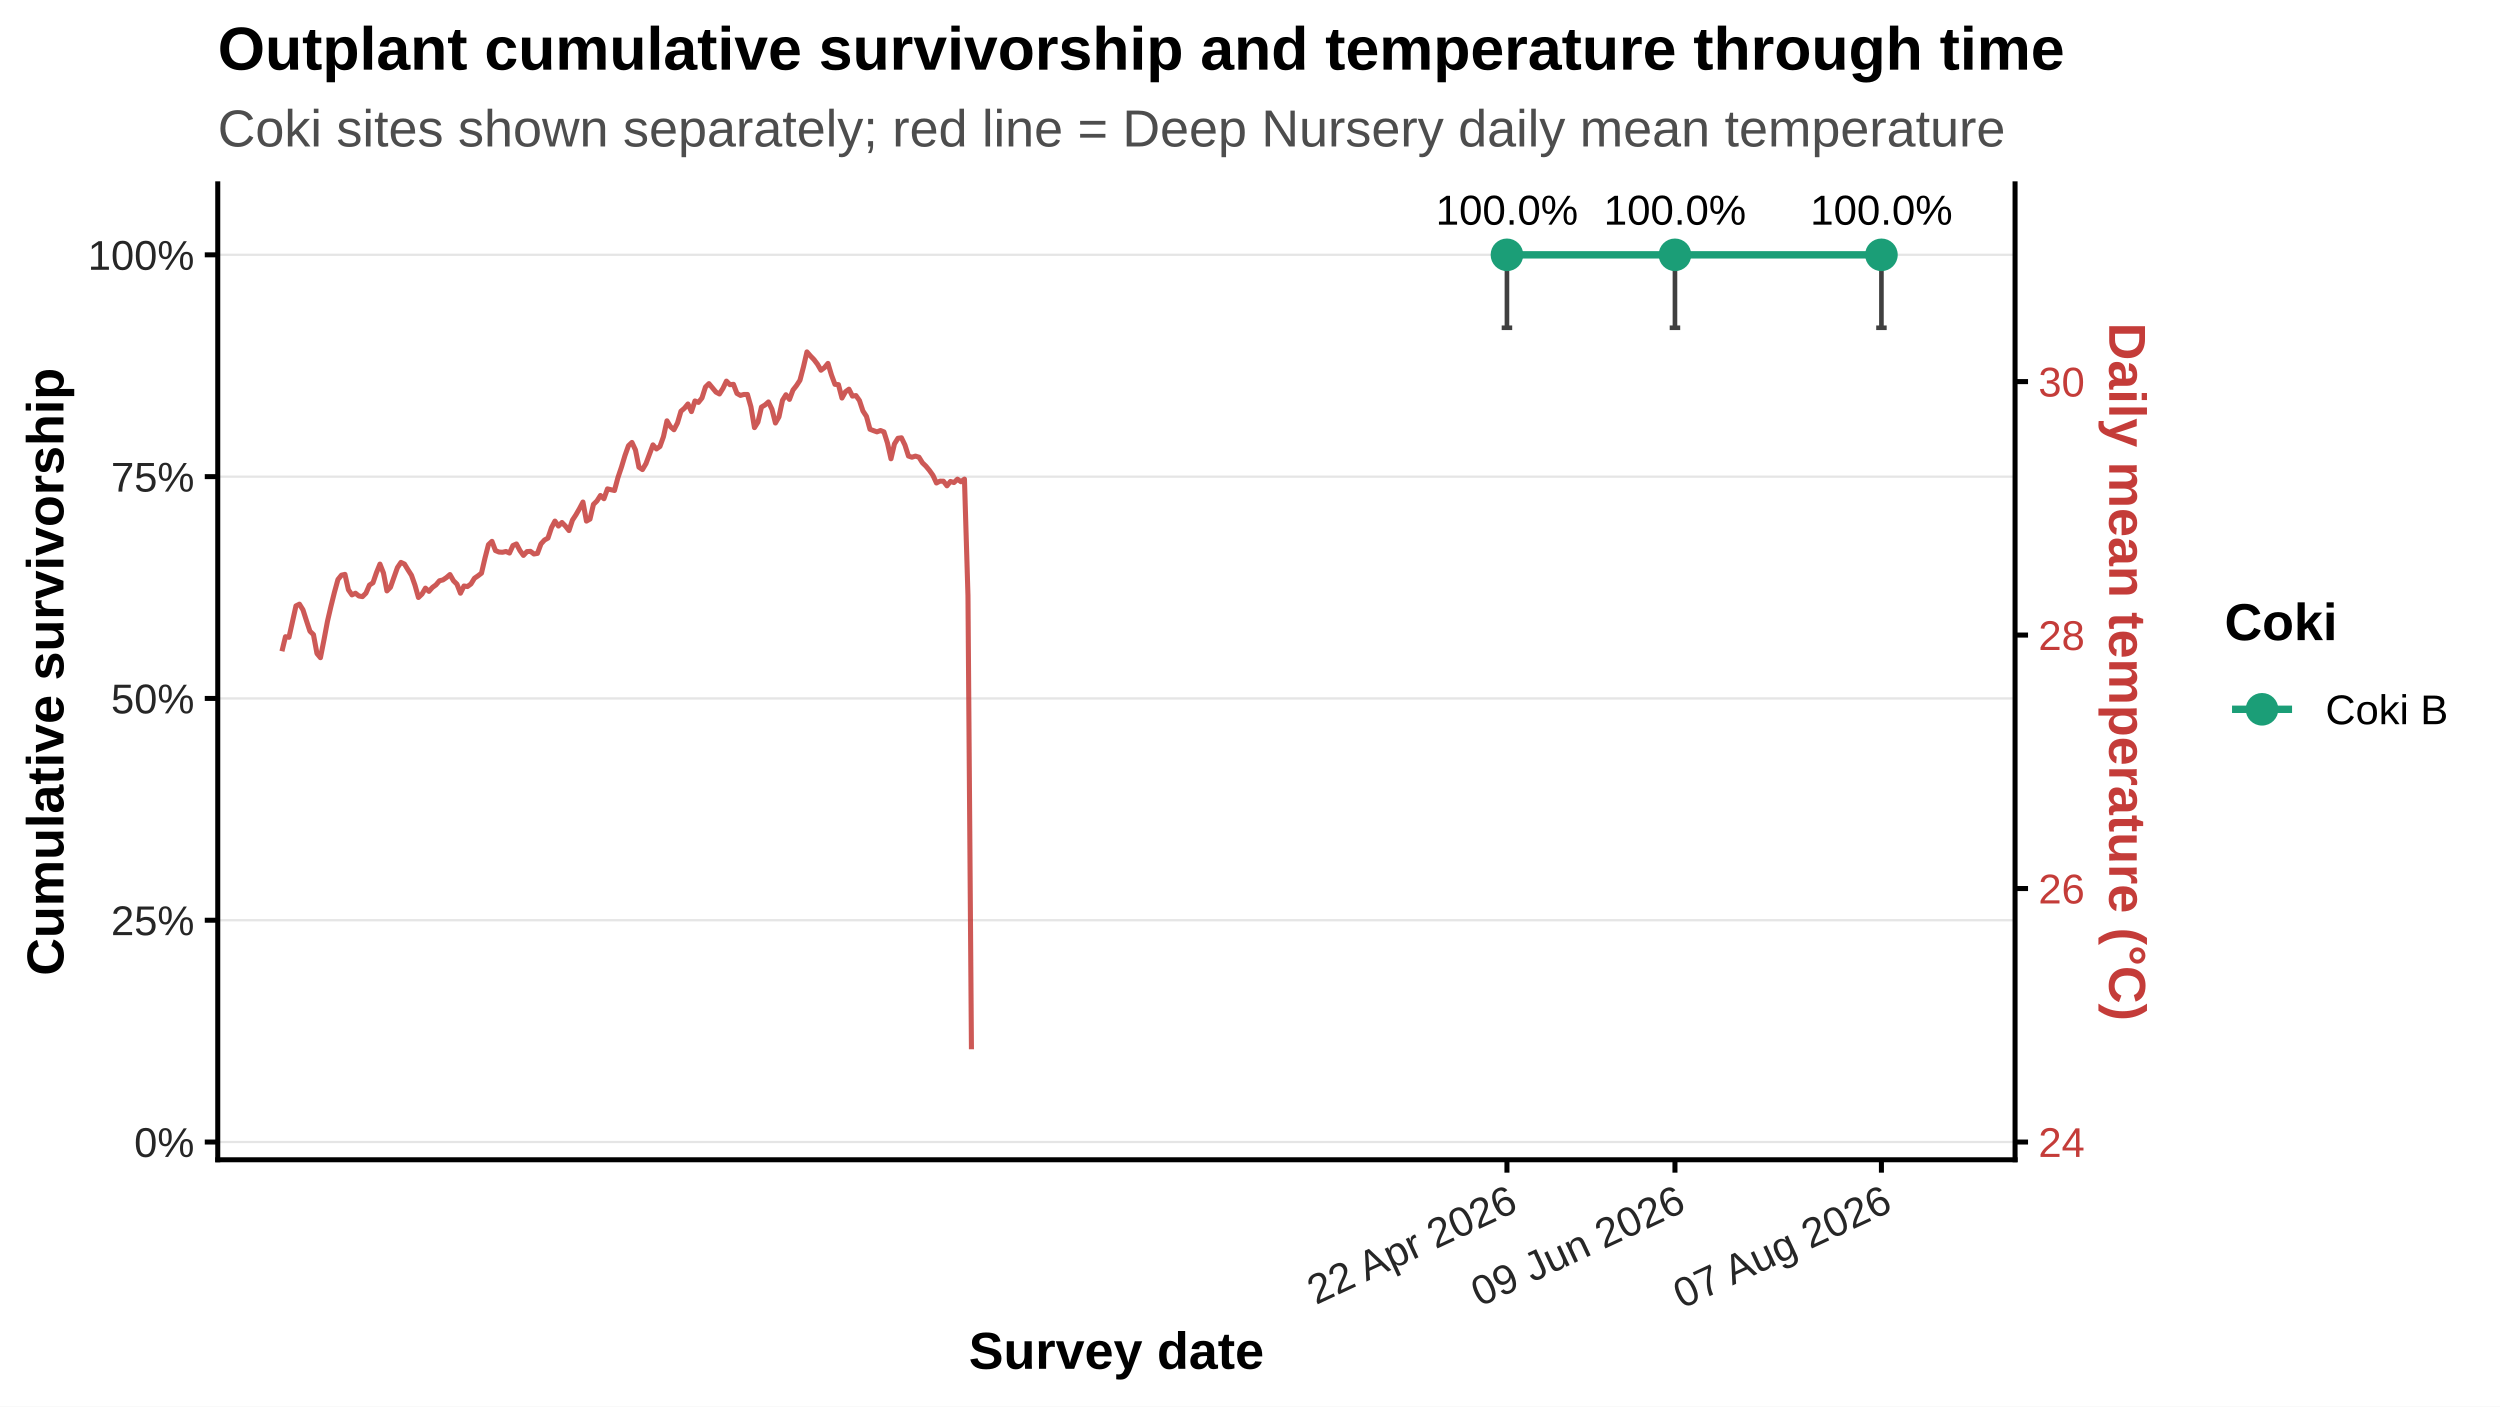
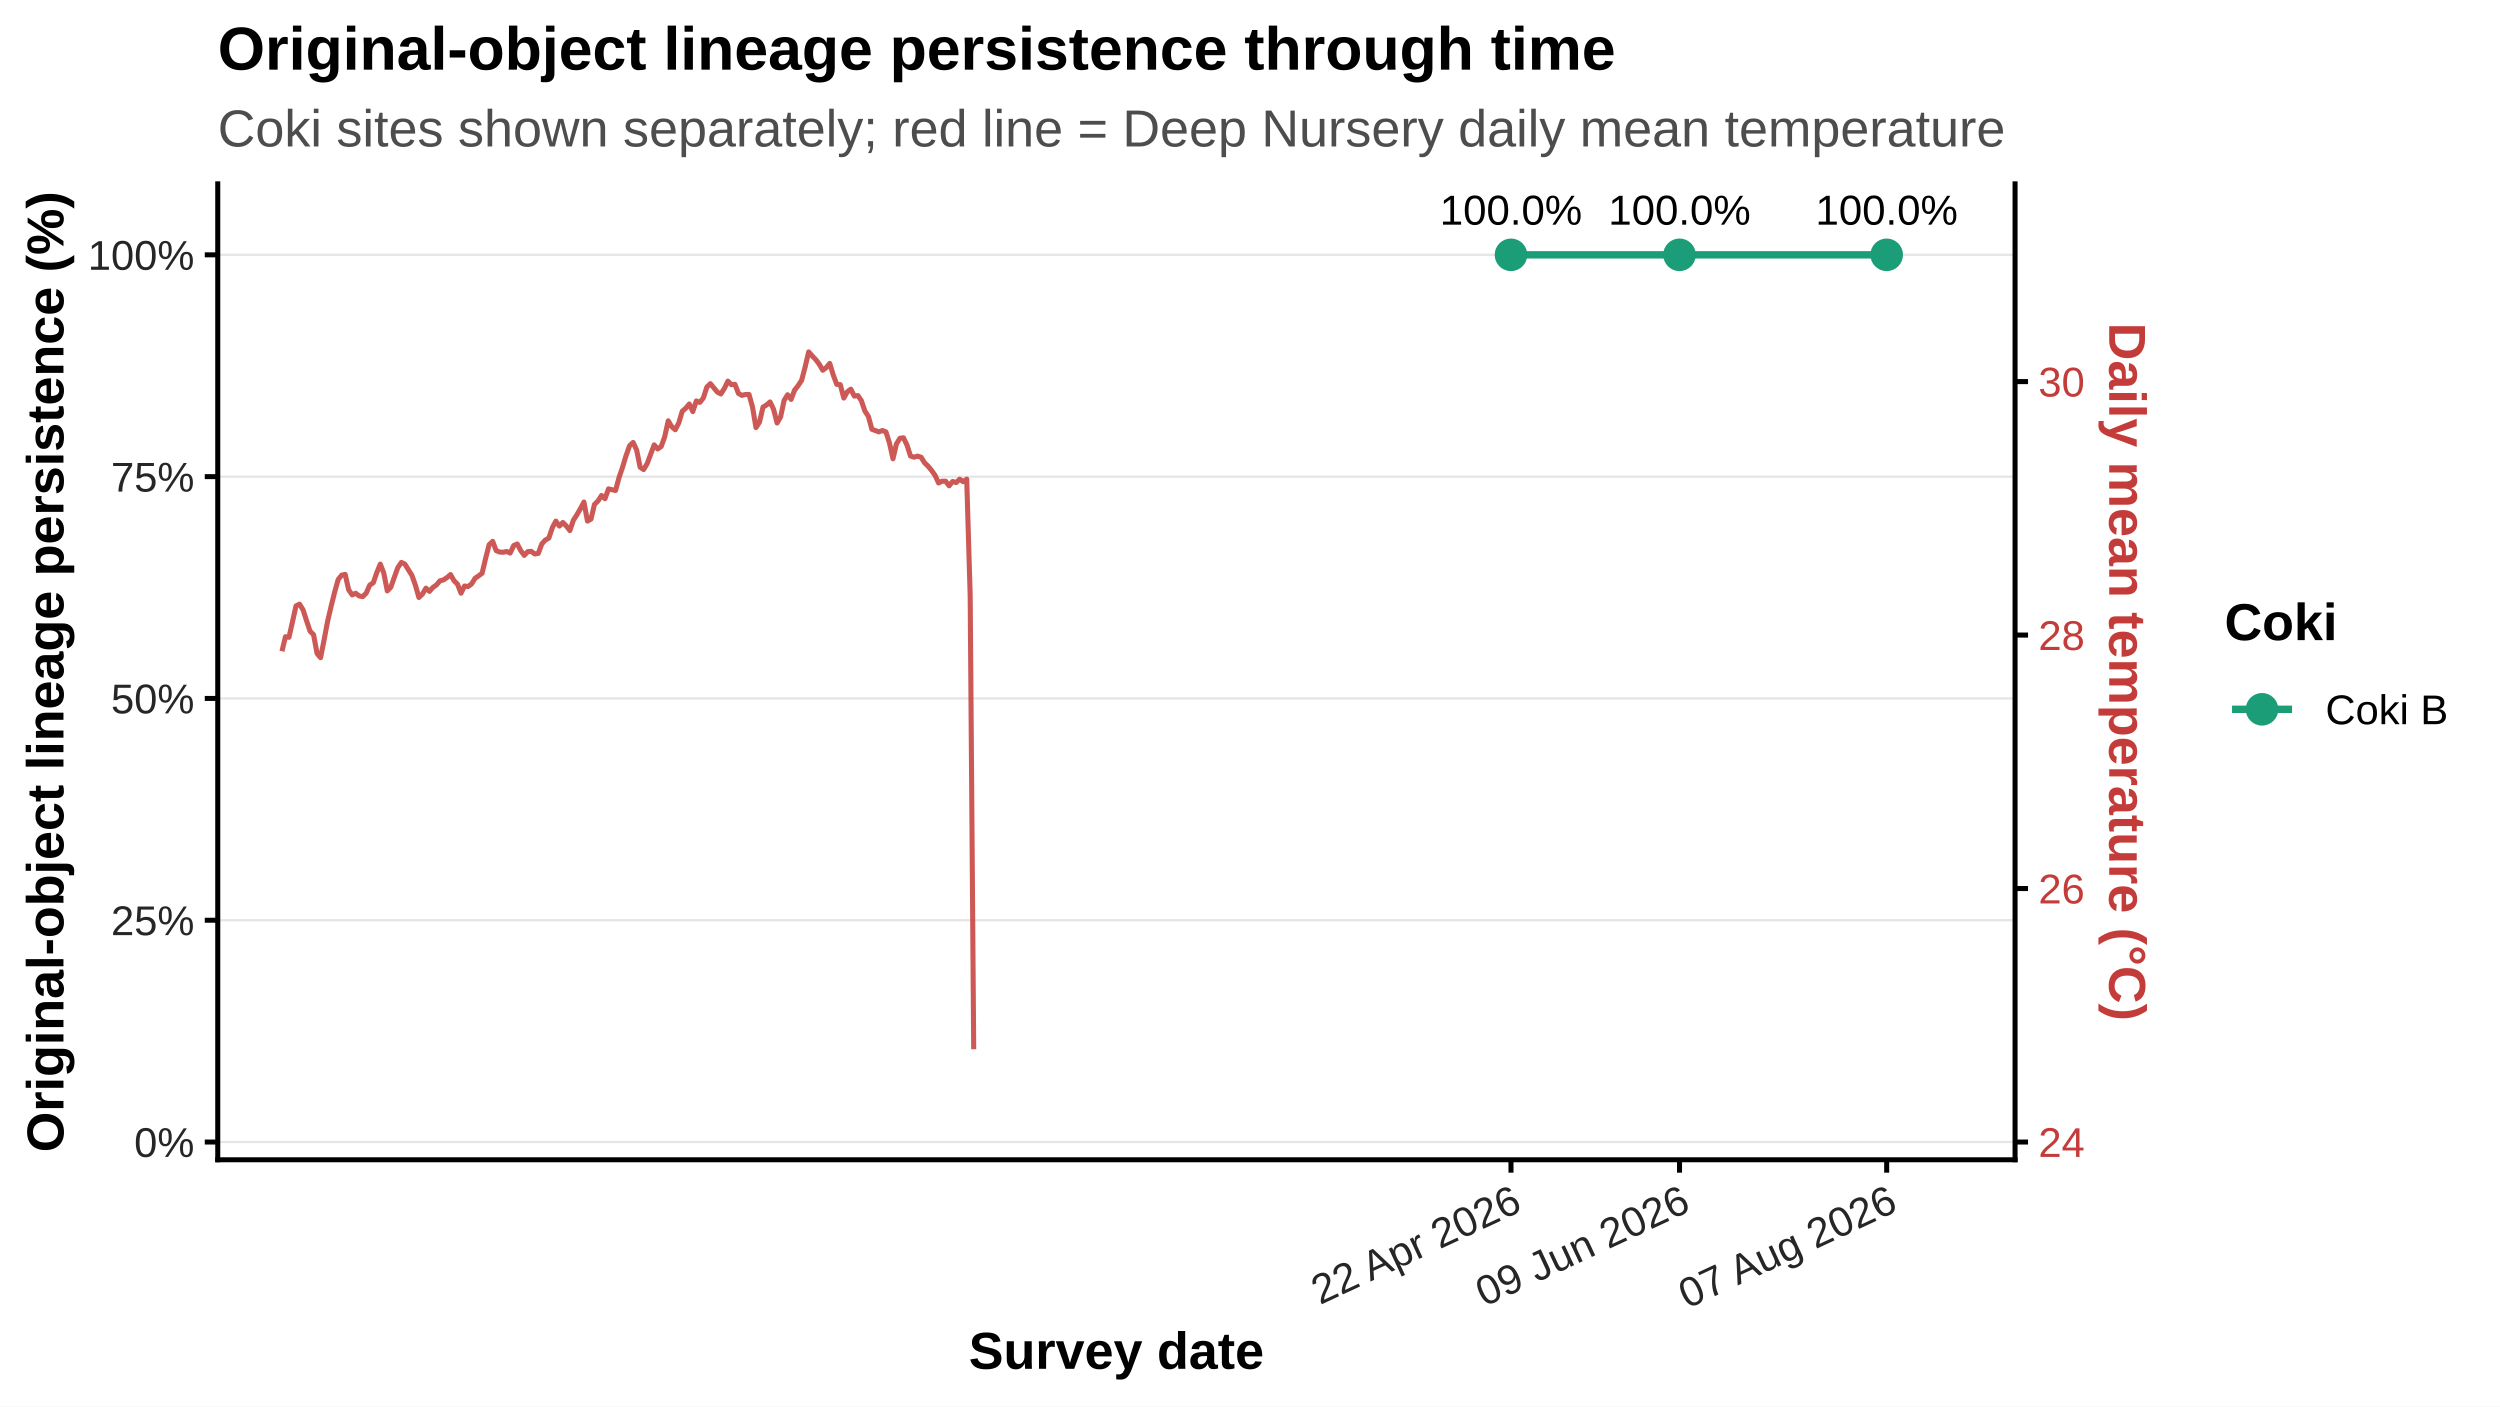
<svg xmlns="http://www.w3.org/2000/svg" class="svglite" width="576.00pt" height="324.00pt" viewBox="0 0 576.00 324.00">
  <defs>
    <style type="text/css">
    .svglite line, .svglite polyline, .svglite polygon, .svglite path, .svglite rect, .svglite circle {
      fill: none;
      stroke: #000000;
      stroke-linecap: round;
      stroke-linejoin: round;
      stroke-miterlimit: 10.00;
    }
    .svglite text {
      white-space: pre;
    }
  </style>
  </defs>
  <rect width="100%" height="100%" style="stroke: none; fill: #FFFFFF;" />
  <defs>
    <clipPath id="cpMC4wMHw1NzYuMDB8MC4wMHwzMjQuMDA=">
      <rect x="0.00" y="0.00" width="576.00" height="324.00" />
    </clipPath>
  </defs>
  <g clip-path="url(#cpMC4wMHw1NzYuMDB8MC4wMHwzMjQuMDA=)">
    <rect x="-0" y="0.00" width="576.00" height="324.00" style="stroke-width: 1.16; stroke: #FFFFFF; fill: #FFFFFF;" />
  </g>
  <defs>
    <clipPath id="cpNTAuMTd8NDY0LjI3fDQyLjM2fDI2Ny4yMQ==">
      <rect x="50.17" y="42.36" width="414.10" height="224.84" />
    </clipPath>
  </defs>
  <g clip-path="url(#cpNTAuMTd8NDY0LjI3fDQyLjM2fDI2Ny4yMQ==)">
    <rect x="50.17" y="42.36" width="414.10" height="224.84" style="stroke-width: 1.16; stroke: none; fill: #FFFFFF;" />
    <polyline points="50.17,263.12 464.27,263.12 " style="stroke-width: 0.53; stroke: #E5E5E5; stroke-linecap: butt;" />
    <polyline points="50.17,212.02 464.27,212.02 " style="stroke-width: 0.53; stroke: #E5E5E5; stroke-linecap: butt;" />
    <polyline points="50.17,160.92 464.27,160.92 " style="stroke-width: 0.53; stroke: #E5E5E5; stroke-linecap: butt;" />
    <polyline points="50.17,109.82 464.27,109.82 " style="stroke-width: 0.53; stroke: #E5E5E5; stroke-linecap: butt;" />
    <polyline points="50.17,58.71 464.27,58.71 " style="stroke-width: 0.53; stroke: #E5E5E5; stroke-linecap: butt;" />
-     <polyline points="64.96,150.05 65.77,146.70 66.58,146.83 67.38,143.25 68.19,139.60 68.99,139.20 69.80,140.50 70.61,143.02 71.41,145.43 72.22,146.21 73.03,150.57 73.83,151.53 74.64,147.44 75.45,143.15 76.25,139.69 77.06,136.44 77.86,133.53 78.67,132.52 79.48,132.34 80.28,135.89 81.09,137.06 81.90,136.68 82.70,137.32 83.51,137.46 84.32,136.65 85.12,134.80 85.93,134.27 86.74,131.93 87.54,129.97 88.35,132.02 89.15,136.14 89.96,135.31 90.77,133.01 91.57,130.77 92.38,129.58 93.19,129.96 93.99,131.27 94.80,132.54 95.61,134.83 96.41,137.66 97.22,136.88 98.02,135.51 98.83,136.25 99.64,135.34 100.44,134.76 101.25,133.81 102.06,133.61 102.86,133.07 103.67,132.38 104.48,133.80 105.28,134.59 106.09,136.67 106.90,135.02 107.70,135.14 108.51,134.54 109.31,133.23 110.12,132.68 110.93,132.06 111.73,128.63 112.54,125.49 113.35,124.73 114.15,126.85 114.96,127.19 115.77,127.24 116.57,127.06 117.38,127.42 118.18,125.69 118.99,125.33 119.80,126.86 120.60,127.96 121.41,127.09 122.22,127.03 123.02,127.64 123.83,127.50 124.64,125.32 125.44,124.43 126.25,123.98 127.06,121.57 127.86,120.06 128.67,121.20 129.47,120.38 130.28,121.22 131.09,122.24 131.89,119.84 132.70,118.60 133.51,117.19 134.31,115.67 135.12,120.06 135.93,119.60 136.73,116.21 137.54,115.42 138.34,114.16 139.15,114.90 139.96,112.64 140.76,112.83 141.57,113.01 142.38,110.01 143.18,107.64 143.99,104.96 144.80,102.69 145.60,101.94 146.41,103.67 147.21,107.64 148.02,108.19 148.83,106.82 149.63,104.67 150.44,102.50 151.25,103.44 152.05,102.87 152.86,100.62 153.67,96.96 154.47,98.31 155.28,99.01 156.09,97.45 156.89,94.75 157.70,94.05 158.50,93.08 159.31,94.83 160.12,92.38 160.92,92.71 161.73,91.70 162.54,89.17 163.34,88.39 164.15,89.36 164.96,90.34 165.76,90.77 166.57,89.48 167.37,87.81 168.18,88.63 168.99,88.55 169.79,90.64 170.60,91.10 171.41,90.88 172.21,90.88 173.02,93.74 173.83,98.52 174.63,97.25 175.44,93.79 176.25,93.31 177.05,92.61 177.86,94.30 178.66,97.46 179.47,96.05 180.28,92.25 181.08,90.95 181.89,92.02 182.70,89.87 183.50,88.85 184.31,87.61 185.12,84.52 185.92,81.08 186.73,82.01 187.53,82.84 188.34,83.90 189.15,85.30 189.95,84.71 190.76,83.73 191.57,86.40 192.37,88.55 193.18,88.62 193.99,91.71 194.79,90.27 195.60,89.67 196.40,91.26 197.21,91.14 198.02,92.29 198.82,94.69 199.63,95.93 200.44,98.90 201.24,99.21 202.05,99.50 202.86,99.19 203.66,99.51 204.47,102.07 205.28,105.70 206.08,102.28 206.89,100.98 207.69,100.87 208.50,102.54 209.31,105.07 210.11,105.34 210.92,105.09 211.73,105.34 212.53,106.63 213.34,107.41 214.15,108.39 214.95,109.52 215.76,111.28 216.56,110.86 217.37,110.87 218.18,111.93 218.98,110.93 219.79,111.18 220.60,110.40 221.40,110.99 222.21,110.39 223.02,137.26 223.82,241.75 " style="stroke-width: 1.17; stroke: #C43C39; stroke-opacity: 0.85; stroke-linecap: butt;" />
-     <polyline points="345.99,58.71 348.41,58.71 " style="stroke-width: 1.07; stroke: #404040; stroke-linecap: butt;" />
-     <polyline points="347.20,58.71 347.20,75.52 " style="stroke-width: 1.07; stroke: #404040; stroke-linecap: butt;" />
-     <polyline points="345.99,75.52 348.41,75.52 " style="stroke-width: 1.07; stroke: #404040; stroke-linecap: butt;" />
-     <polyline points="384.70,58.71 387.12,58.71 " style="stroke-width: 1.07; stroke: #404040; stroke-linecap: butt;" />
-     <polyline points="385.91,58.71 385.91,75.52 " style="stroke-width: 1.07; stroke: #404040; stroke-linecap: butt;" />
-     <polyline points="384.70,75.52 387.12,75.52 " style="stroke-width: 1.07; stroke: #404040; stroke-linecap: butt;" />
-     <polyline points="432.28,58.71 434.69,58.71 " style="stroke-width: 1.07; stroke: #404040; stroke-linecap: butt;" />
-     <polyline points="433.48,58.71 433.48,75.52 " style="stroke-width: 1.07; stroke: #404040; stroke-linecap: butt;" />
-     <polyline points="432.28,75.52 434.69,75.52 " style="stroke-width: 1.07; stroke: #404040; stroke-linecap: butt;" />
-     <polyline points="347.20,58.71 385.91,58.71 433.48,58.71 " style="stroke-width: 1.71; stroke: #1B9E77; stroke-linecap: butt;" />
-     <circle cx="347.20" cy="58.71" r="3.37" style="stroke-width: 0.77; stroke: #1B9E77; fill: #1B9E77;" />
-     <circle cx="385.91" cy="58.71" r="3.37" style="stroke-width: 0.77; stroke: #1B9E77; fill: #1B9E77;" />
-     <circle cx="433.48" cy="58.71" r="3.37" style="stroke-width: 0.77; stroke: #1B9E77; fill: #1B9E77;" />
-     <text x="347.20" y="51.77" text-anchor="middle" style="font-size: 9.67px; font-family: &quot;Arial&quot;;" textLength="32.80px" lengthAdjust="spacingAndGlyphs">100.0%</text>
-     <text x="385.91" y="51.77" text-anchor="middle" style="font-size: 9.67px; font-family: &quot;Arial&quot;;" textLength="32.80px" lengthAdjust="spacingAndGlyphs">100.0%</text>
-     <text x="433.48" y="51.77" text-anchor="middle" style="font-size: 9.67px; font-family: &quot;Arial&quot;;" textLength="32.80px" lengthAdjust="spacingAndGlyphs">100.0%</text>
+     <polyline points="64.96,150.05 65.77,146.70 66.58,146.83 67.39,143.25 68.20,139.60 69.01,139.20 69.82,140.50 70.63,143.02 71.44,145.43 72.24,146.21 73.05,150.57 73.86,151.53 74.67,147.44 75.48,143.15 76.29,139.69 77.10,136.44 77.91,133.53 78.72,132.52 79.53,132.34 80.33,135.89 81.14,137.06 81.95,136.68 82.76,137.32 83.57,137.46 84.38,136.65 85.19,134.80 86.00,134.27 86.81,131.93 87.62,129.97 88.42,132.02 89.23,136.14 90.04,135.31 90.85,133.01 91.66,130.77 92.47,129.58 93.28,129.96 94.09,131.27 94.90,132.54 95.71,134.83 96.52,137.66 97.32,136.88 98.13,135.51 98.94,136.25 99.75,135.34 100.56,134.76 101.37,133.81 102.18,133.61 102.99,133.07 103.80,132.38 104.61,133.80 105.41,134.59 106.22,136.67 107.03,135.02 107.84,135.14 108.65,134.54 109.46,133.23 110.27,132.68 111.08,132.06 111.89,128.63 112.70,125.49 113.51,124.73 114.31,126.85 115.12,127.19 115.93,127.24 116.74,127.06 117.55,127.42 118.36,125.69 119.17,125.33 119.98,126.86 120.79,127.96 121.60,127.09 122.40,127.03 123.21,127.64 124.02,127.50 124.83,125.32 125.64,124.43 126.45,123.98 127.26,121.57 128.07,120.06 128.88,121.20 129.69,120.38 130.50,121.22 131.30,122.24 132.11,119.84 132.92,118.60 133.73,117.19 134.54,115.67 135.35,120.06 136.16,119.60 136.97,116.21 137.78,115.42 138.59,114.16 139.39,114.90 140.20,112.64 141.01,112.83 141.82,113.01 142.63,110.01 143.44,107.64 144.25,104.96 145.06,102.69 145.87,101.94 146.68,103.67 147.48,107.64 148.29,108.19 149.10,106.82 149.91,104.67 150.72,102.50 151.53,103.44 152.34,102.87 153.15,100.62 153.96,96.96 154.77,98.31 155.58,99.01 156.38,97.45 157.19,94.75 158.00,94.05 158.81,93.08 159.62,94.83 160.43,92.38 161.24,92.71 162.05,91.70 162.86,89.17 163.67,88.39 164.47,89.36 165.28,90.34 166.09,90.77 166.90,89.48 167.71,87.81 168.52,88.63 169.33,88.55 170.14,90.64 170.95,91.10 171.76,90.88 172.57,90.88 173.37,93.74 174.18,98.52 174.99,97.25 175.80,93.79 176.61,93.31 177.42,92.61 178.23,94.30 179.04,97.46 179.85,96.05 180.66,92.25 181.46,90.95 182.27,92.02 183.08,89.87 183.89,88.85 184.70,87.61 185.51,84.52 186.32,81.08 187.13,82.01 187.94,82.84 188.75,83.90 189.56,85.30 190.36,84.71 191.17,83.73 191.98,86.40 192.79,88.55 193.60,88.62 194.41,91.71 195.22,90.27 196.03,89.67 196.84,91.26 197.65,91.14 198.45,92.29 199.26,94.69 200.07,95.93 200.88,98.90 201.69,99.21 202.50,99.50 203.31,99.19 204.12,99.51 204.93,102.07 205.74,105.70 206.54,102.28 207.35,100.98 208.16,100.87 208.97,102.54 209.78,105.07 210.59,105.34 211.40,105.09 212.21,105.34 213.02,106.63 213.83,107.41 214.64,108.39 215.44,109.52 216.25,111.28 217.06,110.86 217.87,110.87 218.68,111.93 219.49,110.93 220.30,111.18 221.11,110.40 221.92,110.99 222.73,110.39 223.53,137.26 224.34,241.75 " style="stroke-width: 1.17; stroke: #C43C39; stroke-opacity: 0.85; stroke-linecap: butt;" />
+     <polyline points="348.13,58.71 386.96,58.71 434.69,58.71 " style="stroke-width: 1.71; stroke: #1B9E77; stroke-linecap: butt;" />
+     <circle cx="348.13" cy="58.71" r="3.37" style="stroke-width: 0.77; stroke: #1B9E77; fill: #1B9E77;" />
+     <circle cx="386.96" cy="58.71" r="3.37" style="stroke-width: 0.77; stroke: #1B9E77; fill: #1B9E77;" />
+     <circle cx="434.69" cy="58.71" r="3.37" style="stroke-width: 0.77; stroke: #1B9E77; fill: #1B9E77;" />
+     <text x="348.13" y="51.77" text-anchor="middle" style="font-size: 9.67px; font-family: &quot;Arial&quot;;" textLength="32.80px" lengthAdjust="spacingAndGlyphs">100.0%</text>
+     <text x="386.96" y="51.77" text-anchor="middle" style="font-size: 9.67px; font-family: &quot;Arial&quot;;" textLength="32.80px" lengthAdjust="spacingAndGlyphs">100.0%</text>
+     <text x="434.69" y="51.77" text-anchor="middle" style="font-size: 9.67px; font-family: &quot;Arial&quot;;" textLength="32.80px" lengthAdjust="spacingAndGlyphs">100.0%</text>
  </g>
  <g clip-path="url(#cpMC4wMHw1NzYuMDB8MC4wMHwzMjQuMDA=)">
    <polyline points="50.17,267.21 50.17,42.36 " style="stroke-width: 1.16; stroke-linecap: square;" />
    <text x="44.79" y="266.56" text-anchor="end" style="font-size: 9.60px;fill: #262626; font-family: &quot;Arial&quot;;" textLength="13.87px" lengthAdjust="spacingAndGlyphs">0%</text>
    <text x="44.79" y="215.46" text-anchor="end" style="font-size: 9.60px;fill: #262626; font-family: &quot;Arial&quot;;" textLength="19.20px" lengthAdjust="spacingAndGlyphs">25%</text>
    <text x="44.79" y="164.36" text-anchor="end" style="font-size: 9.60px;fill: #262626; font-family: &quot;Arial&quot;;" textLength="19.20px" lengthAdjust="spacingAndGlyphs">50%</text>
    <text x="44.79" y="113.26" text-anchor="end" style="font-size: 9.60px;fill: #262626; font-family: &quot;Arial&quot;;" textLength="19.20px" lengthAdjust="spacingAndGlyphs">75%</text>
    <text x="44.79" y="62.16" text-anchor="end" style="font-size: 9.60px;fill: #262626; font-family: &quot;Arial&quot;;" textLength="24.54px" lengthAdjust="spacingAndGlyphs">100%</text>
    <polyline points="47.18,263.12 50.17,263.12 " style="stroke-width: 1.16; stroke-linecap: butt;" />
    <polyline points="47.18,212.02 50.17,212.02 " style="stroke-width: 1.16; stroke-linecap: butt;" />
    <polyline points="47.18,160.92 50.17,160.92 " style="stroke-width: 1.16; stroke-linecap: butt;" />
    <polyline points="47.18,109.82 50.17,109.82 " style="stroke-width: 1.16; stroke-linecap: butt;" />
    <polyline points="47.18,58.71 50.17,58.71 " style="stroke-width: 1.16; stroke-linecap: butt;" />
    <polyline points="464.27,267.21 464.27,42.36 " style="stroke-width: 1.16; stroke-linecap: square;" />
    <polyline points="467.26,263.12 464.27,263.12 " style="stroke-width: 1.16; stroke-linecap: butt;" />
    <polyline points="467.26,204.72 464.27,204.72 " style="stroke-width: 1.16; stroke-linecap: butt;" />
    <polyline points="467.26,146.32 464.27,146.32 " style="stroke-width: 1.16; stroke-linecap: butt;" />
    <polyline points="467.26,87.92 464.27,87.92 " style="stroke-width: 1.16; stroke-linecap: butt;" />
    <text x="469.65" y="266.56" style="font-size: 9.60px;fill: #C43C39; font-family: &quot;Arial&quot;;" textLength="10.67px" lengthAdjust="spacingAndGlyphs">24</text>
    <text x="469.65" y="208.16" style="font-size: 9.60px;fill: #C43C39; font-family: &quot;Arial&quot;;" textLength="10.67px" lengthAdjust="spacingAndGlyphs">26</text>
    <text x="469.65" y="149.76" style="font-size: 9.60px;fill: #C43C39; font-family: &quot;Arial&quot;;" textLength="10.67px" lengthAdjust="spacingAndGlyphs">28</text>
    <text x="469.65" y="91.36" style="font-size: 9.60px;fill: #C43C39; font-family: &quot;Arial&quot;;" textLength="10.67px" lengthAdjust="spacingAndGlyphs">30</text>
    <polyline points="50.17,267.21 464.27,267.21 " style="stroke-width: 1.16; stroke-linecap: square;" />
-     <polyline points="347.20,270.19 347.20,267.21 " style="stroke-width: 1.16; stroke-linecap: butt;" />
-     <polyline points="385.91,270.19 385.91,267.21 " style="stroke-width: 1.16; stroke-linecap: butt;" />
-     <polyline points="433.48,270.19 433.48,267.21 " style="stroke-width: 1.16; stroke-linecap: butt;" />
-     <text transform="translate(350.11,278.82) rotate(-25)" text-anchor="end" style="font-size: 9.60px;fill: #262626; font-family: &quot;Arial&quot;;" textLength="52.27px" lengthAdjust="spacingAndGlyphs">22 Apr 2026</text>
-     <text transform="translate(388.82,278.82) rotate(-25)" text-anchor="end" style="font-size: 9.60px;fill: #262626; font-family: &quot;Arial&quot;;" textLength="52.80px" lengthAdjust="spacingAndGlyphs">09 Jun 2026</text>
-     <text transform="translate(436.39,278.82) rotate(-25)" text-anchor="end" style="font-size: 9.60px;fill: #262626; font-family: &quot;Arial&quot;;" textLength="54.41px" lengthAdjust="spacingAndGlyphs">07 Aug 2026</text>
+     <polyline points="348.13,270.19 348.13,267.21 " style="stroke-width: 1.16; stroke-linecap: butt;" />
+     <polyline points="386.96,270.19 386.96,267.21 " style="stroke-width: 1.16; stroke-linecap: butt;" />
+     <polyline points="434.69,270.19 434.69,267.21 " style="stroke-width: 1.16; stroke-linecap: butt;" />
+     <text transform="translate(351.04,278.82) rotate(-25)" text-anchor="end" style="font-size: 9.60px;fill: #262626; font-family: &quot;Arial&quot;;" textLength="52.27px" lengthAdjust="spacingAndGlyphs">22 Apr 2026</text>
+     <text transform="translate(389.87,278.82) rotate(-25)" text-anchor="end" style="font-size: 9.60px;fill: #262626; font-family: &quot;Arial&quot;;" textLength="52.80px" lengthAdjust="spacingAndGlyphs">09 Jun 2026</text>
+     <text transform="translate(437.60,278.82) rotate(-25)" text-anchor="end" style="font-size: 9.60px;fill: #262626; font-family: &quot;Arial&quot;;" textLength="54.41px" lengthAdjust="spacingAndGlyphs">07 Aug 2026</text>
    <text x="257.22" y="315.37" text-anchor="middle" style="font-size: 12.00px; font-weight: bold; font-family: &quot;Arial&quot;;" textLength="68.04px" lengthAdjust="spacingAndGlyphs">Survey date</text>
-     <text transform="translate(14.62,154.78) rotate(-90)" text-anchor="middle" style="font-size: 12.00px; font-weight: bold; font-family: &quot;Arial&quot;;" textLength="140.05px" lengthAdjust="spacingAndGlyphs">Cumulative survivorship</text>
+     <text transform="translate(14.62,154.78) rotate(-90)" text-anchor="middle" style="font-size: 12.00px; font-weight: bold; font-family: &quot;Arial&quot;;" textLength="221.40px" lengthAdjust="spacingAndGlyphs">Original-object lineage persistence (%)</text>
    <text transform="translate(485.96,154.78) rotate(90)" text-anchor="middle" style="font-size: 12.00px; font-weight: bold;fill: #C43C39; font-family: &quot;Arial&quot;;" textLength="160.86px" lengthAdjust="spacingAndGlyphs">Daily mean temperature (°C)</text>
    <rect x="506.56" y="131.53" width="63.47" height="46.50" style="stroke-width: 1.16; stroke: none; fill: #FFFFFF;" />
    <text x="512.53" y="147.48" style="font-size: 12.00px; font-weight: bold; font-family: &quot;Arial&quot;;" textLength="26.01px" lengthAdjust="spacingAndGlyphs">Coki</text>
    <rect x="512.53" y="154.78" width="17.28" height="17.28" style="stroke-width: 1.16; stroke: none; fill: #FFFFFF;" />
    <line x1="514.26" y1="163.42" x2="528.09" y2="163.42" style="stroke-width: 1.71; stroke: #1B9E77; stroke-linecap: butt;" />
    <circle cx="521.17" cy="163.42" r="3.37" style="stroke-width: 0.77; stroke: #1B9E77; fill: #1B9E77;" />
    <text x="535.79" y="166.86" style="font-size: 9.60px; font-family: &quot;Arial&quot;;" textLength="28.25px" lengthAdjust="spacingAndGlyphs">Coki B</text>
    <text x="50.17" y="33.74" style="font-size: 12.00px;fill: #4D4D4D; font-family: &quot;Arial&quot;;" textLength="411.84px" lengthAdjust="spacingAndGlyphs">Coki sites shown separately; red line = Deep Nursery daily mean temperature</text>
-     <text x="50.17" y="16.05" style="font-size: 14.00px; font-weight: bold; font-family: &quot;Arial&quot;;" textLength="425.33px" lengthAdjust="spacingAndGlyphs">Outplant cumulative survivorship and temperature through time</text>
+     <text x="50.17" y="16.05" style="font-size: 14.00px; font-weight: bold; font-family: &quot;Arial&quot;;" textLength="321.92px" lengthAdjust="spacingAndGlyphs">Original-object lineage persistence through time</text>
  </g>
</svg>
